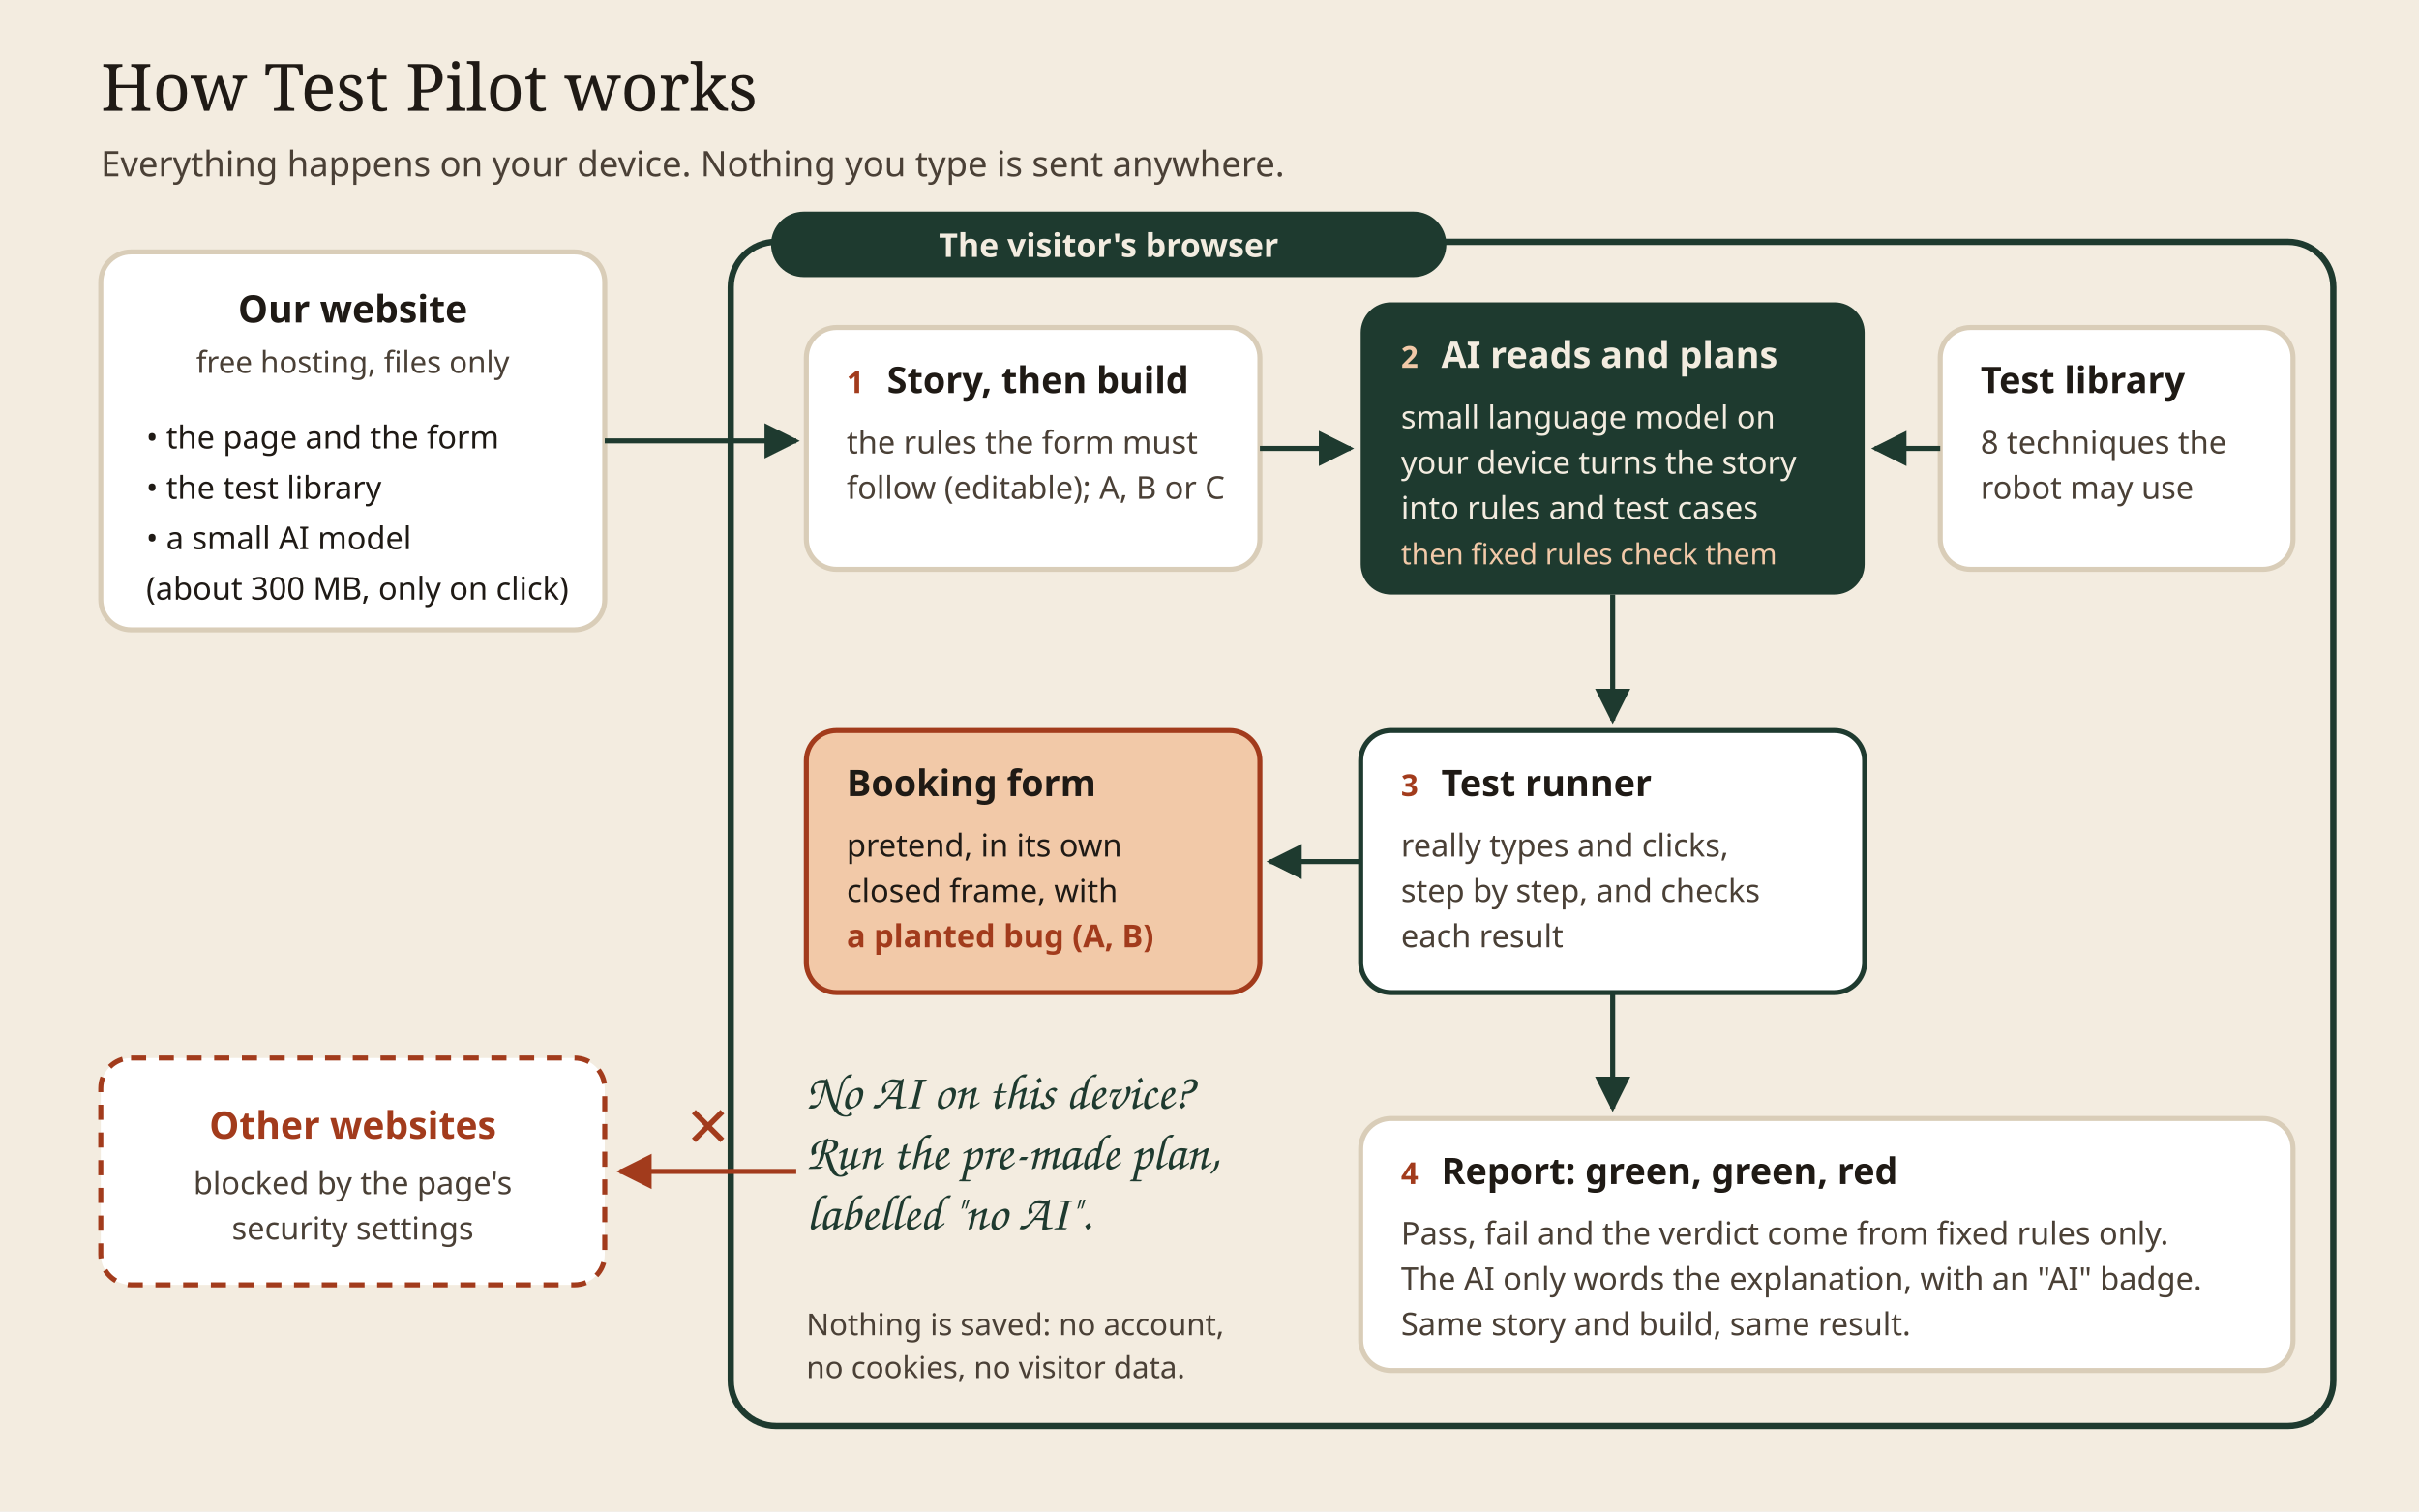
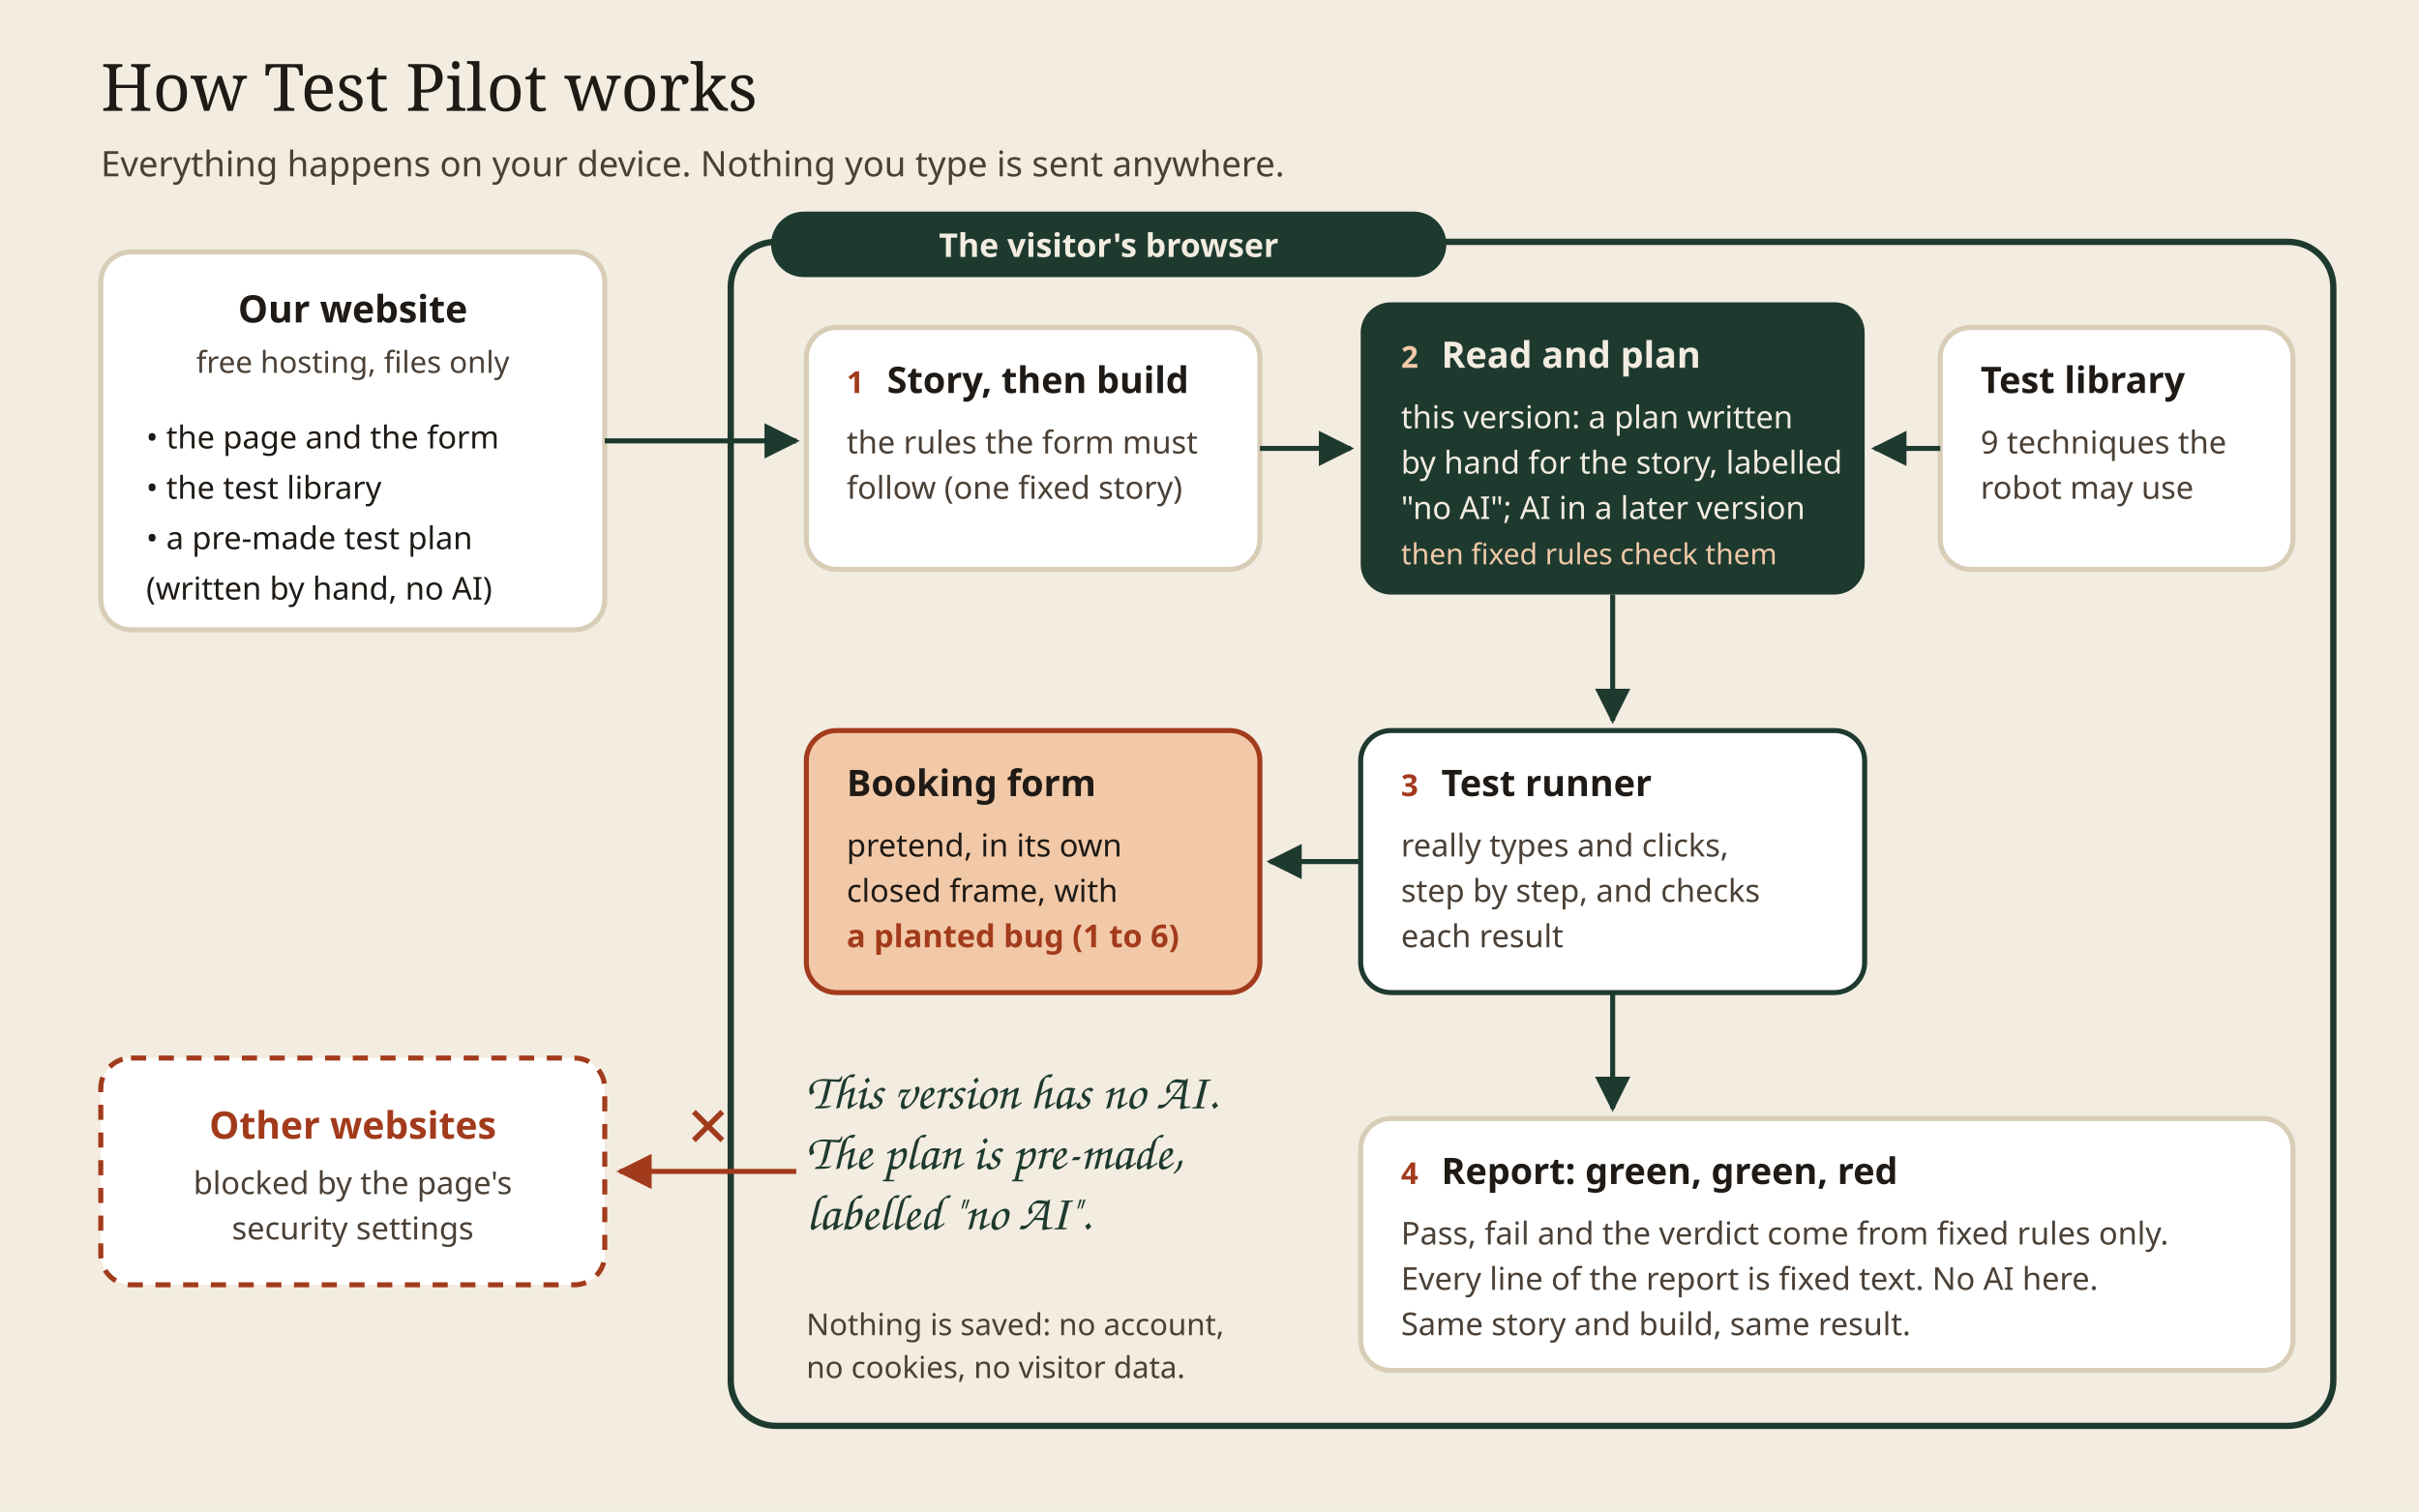
<svg xmlns="http://www.w3.org/2000/svg" viewBox="0 0 960 600" width="960" height="600" role="img" aria-labelledby="t d" font-family="Karla, system-ui, sans-serif">
  <defs>
    <marker id="a" viewBox="0 0 10 10" refX="9" refY="5" markerWidth="7" markerHeight="7" orient="auto-start-reverse">
      <path d="M0 0L10 5L0 10z" fill="#1e3a2f" />
    </marker>
    <marker id="r" viewBox="0 0 10 10" refX="9" refY="5" markerWidth="7" markerHeight="7" orient="auto-start-reverse">
      <path d="M0 0L10 5L0 10z" fill="#a23b1c" />
    </marker>
  </defs>
  <rect width="960" height="600" fill="#f3ece0" />
  <text x="40" y="44" font-family="Gloock, Georgia, serif" font-size="26" fill="#1f1a15">How Test Pilot works</text>
  <text x="40" y="70" font-size="14" fill="#4a4036">Everything happens on your device. Nothing you type is sent anywhere.</text>
  <rect x="40" y="100" width="200" height="150" rx="12" fill="#fff" stroke="#d9cdb8" stroke-width="2" />
  <text x="140" y="128" text-anchor="middle" font-weight="700" font-size="15" fill="#1f1a15">Our website</text>
  <text x="140" y="148" text-anchor="middle" font-size="12" fill="#4a4036">free hosting, files only</text>
  <text x="58" y="178" font-size="12.5" fill="#1f1a15">• the page and the form</text>
  <text x="58" y="198" font-size="12.5" fill="#1f1a15">• the test library</text>
-   <text x="58" y="218" font-size="12.5" fill="#1f1a15">• a small AI model</text>
-   <text x="58" y="238" font-size="12.5" fill="#1f1a15">   (about 300 MB, only on click)</text>
+   <text x="58" y="218" font-size="12.5" fill="#1f1a15">• a pre-made test plan</text>
+   <text x="58" y="238" font-size="12.5" fill="#1f1a15">   (written by hand, no AI)</text>
  <rect x="40" y="420" width="200" height="90" rx="12" fill="#fff" stroke="#a23b1c" stroke-width="2" stroke-dasharray="6 5" />
  <text x="140" y="452" text-anchor="middle" font-weight="700" font-size="15" fill="#a23b1c">Other websites</text>
  <text x="140" y="474" text-anchor="middle" font-size="12.5" fill="#4a4036">blocked by the page's</text>
  <text x="140" y="492" text-anchor="middle" font-size="12.5" fill="#4a4036">security settings</text>
  <rect x="290" y="96" width="636" height="470" rx="18" fill="none" stroke="#1e3a2f" stroke-width="2.5" />
  <rect x="306" y="84" width="268" height="26" rx="13" fill="#1e3a2f" />
  <text x="440" y="102" text-anchor="middle" font-size="13" font-weight="700" fill="#f3ece0">The visitor's browser</text>
  <path d="M240 175 H316" stroke="#1e3a2f" stroke-width="2" marker-end="url(#a)" />
  <path d="M316 465 H246" stroke="#a23b1c" stroke-width="2" marker-end="url(#r)" />
  <text x="281" y="455" text-anchor="middle" font-size="22" fill="#a23b1c" font-weight="700">✕</text>
  <rect x="320" y="130" width="180" height="96" rx="12" fill="#fff" stroke="#d9cdb8" stroke-width="2" />
  <text x="336" y="156" font-size="12" font-weight="700" fill="#a23b1c">1</text>
  <text x="352" y="156" font-size="14.5" font-weight="700" fill="#1f1a15">Story, then build</text>
  <text x="336" y="180" font-size="12.5" fill="#4a4036">the rules the form must</text>
-   <text x="336" y="198" font-size="12.5" fill="#4a4036">follow (editable); A, B or C</text>
+   <text x="336" y="198" font-size="12.5" fill="#4a4036">follow (one fixed story)</text>
  <rect x="540" y="120" width="200" height="116" rx="12" fill="#1e3a2f" />
  <text x="556" y="146" font-size="12" font-weight="700" fill="#f2c9a8">2</text>
-   <text x="572" y="146" font-size="14.5" font-weight="700" fill="#f3ece0">AI reads and plans</text>
-   <text x="556" y="170" font-size="12.5" fill="#f3ece0">small language model on</text>
-   <text x="556" y="188" font-size="12.5" fill="#f3ece0">your device turns the story</text>
-   <text x="556" y="206" font-size="12.5" fill="#f3ece0">into rules and test cases</text>
+   <text x="572" y="146" font-size="14.5" font-weight="700" fill="#f3ece0">Read and plan</text>
+   <text x="556" y="170" font-size="12.5" fill="#f3ece0">this version: a plan written</text>
+   <text x="556" y="188" font-size="12.5" fill="#f3ece0">by hand for the story, labelled</text>
+   <text x="556" y="206" font-size="12.5" fill="#f3ece0">"no AI"; AI in a later version</text>
  <text x="556" y="224" font-size="11.5" fill="#f2c9a8">then fixed rules check them</text>
  <path d="M500 178 H536" stroke="#1e3a2f" stroke-width="2" marker-end="url(#a)" />
  <rect x="770" y="130" width="140" height="96" rx="12" fill="#fff" stroke="#d9cdb8" stroke-width="2" />
  <text x="786" y="156" font-size="14.5" font-weight="700" fill="#1f1a15">Test library</text>
-   <text x="786" y="180" font-size="12.5" fill="#4a4036">8 techniques the</text>
+   <text x="786" y="180" font-size="12.5" fill="#4a4036">9 techniques the</text>
  <text x="786" y="198" font-size="12.5" fill="#4a4036">robot may use</text>
  <path d="M770 178 H744" stroke="#1e3a2f" stroke-width="2" marker-end="url(#a)" />
  <rect x="540" y="290" width="200" height="104" rx="12" fill="#fff" stroke="#1e3a2f" stroke-width="2" />
  <text x="556" y="316" font-size="12" font-weight="700" fill="#a23b1c">3</text>
  <text x="572" y="316" font-size="14.5" font-weight="700" fill="#1f1a15">Test runner</text>
  <text x="556" y="340" font-size="12.5" fill="#4a4036">really types and clicks,</text>
  <text x="556" y="358" font-size="12.5" fill="#4a4036">step by step, and checks</text>
  <text x="556" y="376" font-size="12.5" fill="#4a4036">each result</text>
  <path d="M640 236 V286" stroke="#1e3a2f" stroke-width="2" marker-end="url(#a)" />
  <rect x="320" y="290" width="180" height="104" rx="12" fill="#f2c9a8" stroke="#a23b1c" stroke-width="2" />
  <text x="336" y="316" font-size="14.5" font-weight="700" fill="#1f1a15">Booking form</text>
  <text x="336" y="340" font-size="12.5" fill="#1f1a15">pretend, in its own</text>
  <text x="336" y="358" font-size="12.5" fill="#1f1a15">closed frame, with</text>
-   <text x="336" y="376" font-size="12.5" fill="#a23b1c" font-weight="700">a planted bug (A, B)</text>
+   <text x="336" y="376" font-size="12.5" fill="#a23b1c" font-weight="700">a planted bug (1 to 6)</text>
  <path d="M540 342 H504" stroke="#1e3a2f" stroke-width="2" marker-end="url(#a)" />
  <rect x="540" y="444" width="370" height="100" rx="12" fill="#fff" stroke="#d9cdb8" stroke-width="2" />
  <text x="556" y="470" font-size="12" font-weight="700" fill="#a23b1c">4</text>
  <text x="572" y="470" font-size="14.5" font-weight="700" fill="#1f1a15">Report: green, green, red</text>
  <text x="556" y="494" font-size="12.5" fill="#4a4036">Pass, fail and the verdict come from fixed rules only.</text>
-   <text x="556" y="512" font-size="12.5" fill="#4a4036">The AI only words the explanation, with an "AI" badge.</text>
+   <text x="556" y="512" font-size="12.5" fill="#4a4036">Every line of the report is fixed text. No AI here.</text>
  <text x="556" y="530" font-size="12.5" fill="#4a4036">Same story and build, same result.</text>
  <path d="M640 394 V440" stroke="#1e3a2f" stroke-width="2" marker-end="url(#a)" />
-   <text x="320" y="440" font-family="Caveat, cursive" font-size="20" fill="#1e3a2f">No AI on this device?</text>
-   <text x="320" y="464" font-family="Caveat, cursive" font-size="20" fill="#1e3a2f">Run the pre-made plan,</text>
+   <text x="320" y="440" font-family="Caveat, cursive" font-size="20" fill="#1e3a2f">This version has no AI.</text>
+   <text x="320" y="464" font-family="Caveat, cursive" font-size="20" fill="#1e3a2f">The plan is pre-made,</text>
  <text x="320" y="488" font-family="Caveat, cursive" font-size="20" fill="#1e3a2f">labelled "no AI".</text>
  <text x="320" y="530" font-size="12" fill="#4a4036">Nothing is saved: no account,</text>
  <text x="320" y="547" font-size="12" fill="#4a4036">no cookies, no visitor data.</text>
</svg>
